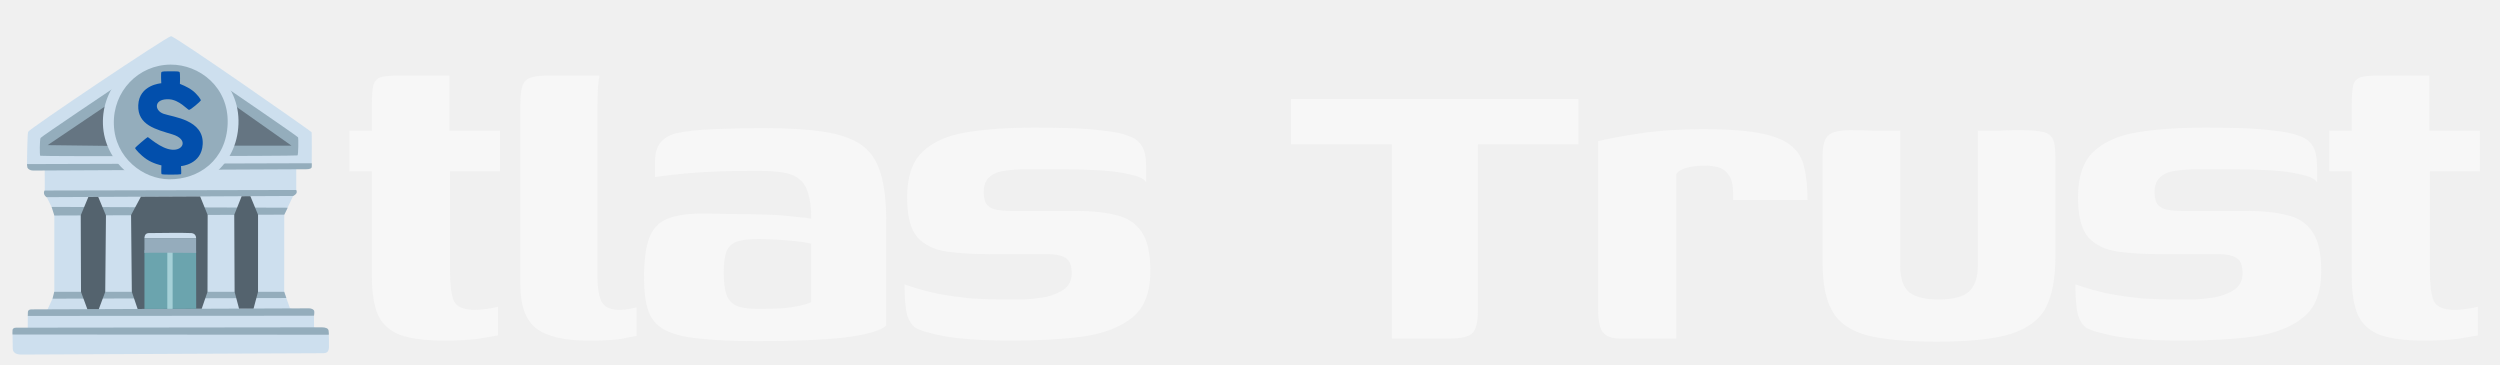
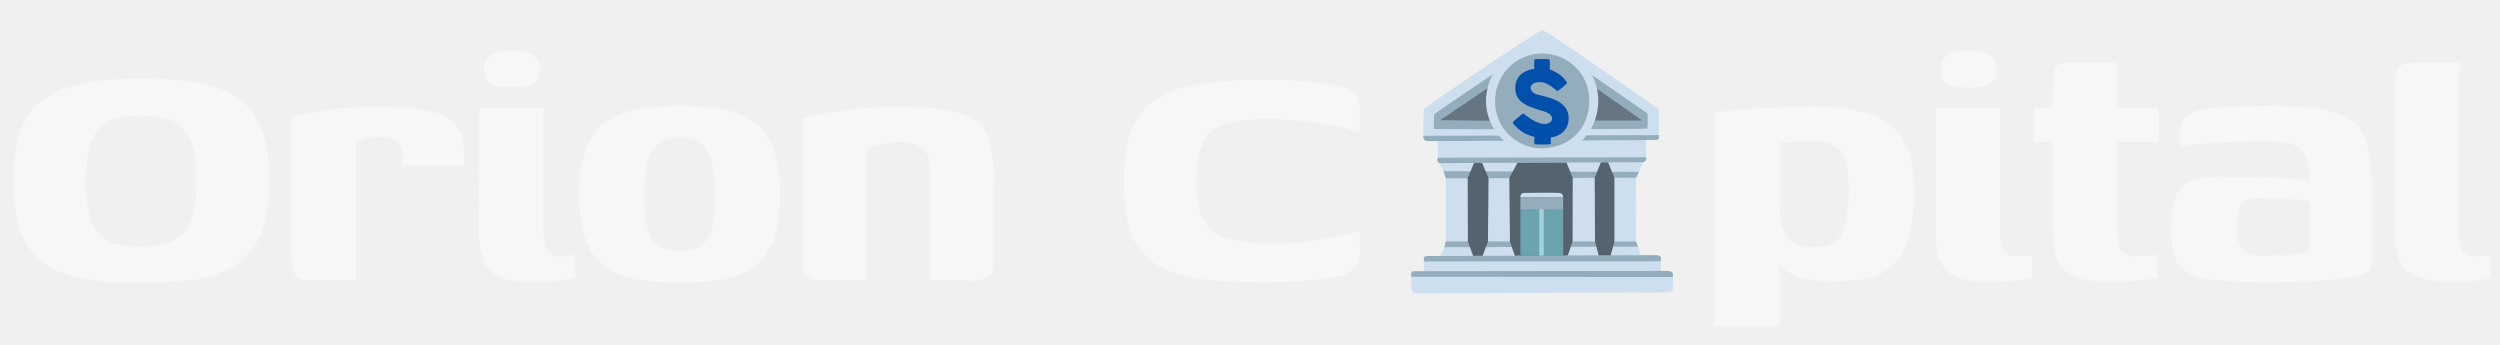
- <svg xmlns="http://www.w3.org/2000/svg" width="96" height="14" viewBox="0 0 96 14" fill="none">
-   <path d="M17.06 13.08C16.34 13.08 15.773 13.007 15.36 12.86C14.96 12.7 14.68 12.447 14.52 12.1C14.36 11.74 14.28 11.247 14.28 10.62V6.58H13.42V5.02H14.28V4C14.28 3.667 14.3 3.42 14.34 3.26C14.393 3.1 14.493 3 14.64 2.96C14.787 2.92 15.02 2.9 15.34 2.9H17.26C17.26 2.953 17.26 3.02 17.26 3.1C17.26 3.18 17.26 3.28 17.26 3.4V5.02H19.2V6.58H17.28V10.38C17.28 10.913 17.327 11.3 17.42 11.54C17.527 11.78 17.8 11.9 18.24 11.9C18.36 11.9 18.513 11.887 18.7 11.86C18.9 11.833 19.04 11.807 19.12 11.78V12.88C19.027 12.893 18.793 12.933 18.42 13C18.06 13.053 17.607 13.08 17.06 13.08ZM22.622 13.08C21.688 13.08 21.015 12.927 20.602 12.62C20.188 12.3 19.982 11.74 19.982 10.94V3.98C19.982 3.687 20.008 3.46 20.062 3.3C20.115 3.14 20.222 3.033 20.382 2.98C20.542 2.927 20.775 2.9 21.082 2.9H23.022C23.008 2.94 22.988 3.087 22.962 3.34C22.948 3.593 22.942 3.873 22.942 4.18V10.6C22.942 11.08 23.002 11.42 23.122 11.62C23.242 11.807 23.468 11.9 23.802 11.9C23.922 11.9 24.048 11.887 24.182 11.86C24.328 11.833 24.415 11.813 24.442 11.8V12.9C24.348 12.913 24.175 12.947 23.922 13C23.668 13.053 23.235 13.08 22.622 13.08ZM29.111 13.1C28.177 13.1 27.424 13.067 26.851 13C26.277 12.947 25.831 12.833 25.511 12.66C25.204 12.487 24.997 12.24 24.891 11.92C24.784 11.6 24.731 11.187 24.731 10.68C24.731 10 24.797 9.487 24.931 9.14C25.064 8.78 25.297 8.533 25.631 8.4C25.964 8.267 26.411 8.2 26.971 8.2C27.304 8.2 27.684 8.207 28.111 8.22C28.551 8.22 28.977 8.227 29.391 8.24C29.817 8.253 30.184 8.28 30.491 8.32C30.811 8.347 31.031 8.373 31.151 8.4C31.151 7.987 31.111 7.66 31.031 7.42C30.964 7.18 30.851 7 30.691 6.88C30.531 6.747 30.317 6.66 30.051 6.62C29.784 6.58 29.457 6.56 29.071 6.56C28.604 6.56 28.137 6.567 27.671 6.58C27.217 6.593 26.771 6.62 26.331 6.66C25.904 6.7 25.511 6.747 25.151 6.8V6.24C25.151 5.88 25.231 5.613 25.391 5.44C25.551 5.267 25.771 5.153 26.051 5.1C26.357 5.033 26.811 4.987 27.411 4.96C28.024 4.933 28.684 4.92 29.391 4.92C30.284 4.92 31.031 4.967 31.631 5.06C32.244 5.153 32.724 5.32 33.071 5.56C33.417 5.8 33.664 6.16 33.811 6.64C33.957 7.107 34.031 7.733 34.031 8.52V12.5C33.817 12.7 33.284 12.853 32.431 12.96C31.591 13.053 30.484 13.1 29.111 13.1ZM29.091 11.86C29.464 11.86 29.777 11.853 30.031 11.84C30.297 11.813 30.524 11.78 30.711 11.74C30.897 11.7 31.044 11.653 31.151 11.6V9.36C31.004 9.32 30.797 9.287 30.531 9.26C30.277 9.233 30.017 9.213 29.751 9.2C29.484 9.187 29.277 9.18 29.131 9.18C28.811 9.18 28.551 9.207 28.351 9.26C28.151 9.313 28.004 9.433 27.911 9.62C27.831 9.807 27.791 10.093 27.791 10.48C27.791 10.813 27.824 11.087 27.891 11.3C27.957 11.5 28.084 11.647 28.271 11.74C28.457 11.82 28.731 11.86 29.091 11.86ZM38.834 13.08C38.514 13.08 38.174 13.073 37.814 13.06C37.454 13.047 37.094 13.02 36.734 12.98C36.388 12.94 36.068 12.88 35.774 12.8C35.534 12.747 35.334 12.68 35.174 12.6C35.028 12.507 34.914 12.34 34.834 12.1C34.768 11.847 34.734 11.453 34.734 10.92C35.148 11.067 35.574 11.187 36.014 11.28C36.454 11.36 36.881 11.42 37.294 11.46C37.721 11.487 38.114 11.5 38.474 11.5C38.728 11.5 39.001 11.5 39.294 11.5C39.601 11.487 39.894 11.453 40.174 11.4C40.454 11.333 40.688 11.233 40.874 11.1C41.061 10.953 41.154 10.753 41.154 10.5C41.154 10.193 41.074 9.993 40.914 9.9C40.754 9.807 40.541 9.76 40.274 9.76H37.994C37.381 9.76 36.834 9.727 36.354 9.66C35.888 9.593 35.514 9.413 35.234 9.12C34.968 8.813 34.834 8.3 34.834 7.58C34.834 6.793 35.028 6.213 35.414 5.84C35.814 5.453 36.381 5.2 37.114 5.08C37.848 4.96 38.728 4.9 39.754 4.9C40.128 4.9 40.561 4.907 41.054 4.92C41.561 4.933 42.001 4.967 42.374 5.02C42.788 5.06 43.108 5.127 43.334 5.22C43.574 5.3 43.748 5.433 43.854 5.62C43.961 5.793 44.014 6.067 44.014 6.44V7C43.934 6.867 43.728 6.767 43.394 6.7C43.074 6.62 42.681 6.567 42.214 6.54C41.761 6.513 41.281 6.5 40.774 6.5C40.281 6.5 39.821 6.5 39.394 6.5C39.101 6.5 38.828 6.52 38.574 6.56C38.334 6.587 38.141 6.667 37.994 6.8C37.848 6.92 37.774 7.12 37.774 7.4C37.774 7.613 37.821 7.773 37.914 7.88C38.008 7.973 38.134 8.033 38.294 8.06C38.454 8.087 38.634 8.1 38.834 8.1H41.374C41.934 8.1 42.428 8.153 42.854 8.26C43.281 8.353 43.608 8.567 43.834 8.9C44.061 9.22 44.174 9.727 44.174 10.42C44.174 11.22 43.948 11.807 43.494 12.18C43.041 12.553 42.414 12.8 41.614 12.92C40.814 13.027 39.888 13.08 38.834 13.08ZM49.571 3.8H60.611V5.54H56.751V11.92C56.751 12.347 56.684 12.633 56.551 12.78C56.418 12.927 56.118 13 55.651 13H53.451V5.54H49.571V3.8ZM64.369 13H62.209C61.915 13 61.702 12.927 61.569 12.78C61.435 12.633 61.369 12.34 61.369 11.9V5.42C61.742 5.327 62.282 5.227 62.989 5.12C63.709 5.013 64.515 4.96 65.409 4.96C66.342 4.96 67.075 5.013 67.609 5.12C68.155 5.227 68.555 5.393 68.809 5.62C69.062 5.833 69.222 6.113 69.289 6.46C69.369 6.793 69.409 7.2 69.409 7.68H66.549V7.4C66.549 7.08 66.489 6.847 66.369 6.7C66.262 6.553 66.129 6.46 65.969 6.42C65.809 6.38 65.642 6.36 65.469 6.36C65.202 6.36 64.969 6.387 64.769 6.44C64.582 6.493 64.449 6.573 64.369 6.68V13ZM72.967 5.02V10.2C72.967 10.68 73.08 11.02 73.307 11.22C73.547 11.407 73.927 11.5 74.447 11.5C74.993 11.5 75.38 11.4 75.607 11.2C75.833 10.987 75.947 10.66 75.947 10.22V5.02C75.96 5.02 76.047 5.02 76.207 5.02C76.367 5.02 76.547 5.02 76.747 5.02C76.96 5.007 77.153 5 77.327 5C77.513 5 77.627 5 77.667 5C77.973 5 78.22 5.02 78.407 5.06C78.593 5.087 78.727 5.167 78.807 5.3C78.887 5.433 78.927 5.667 78.927 6V9.88C78.927 10.68 78.807 11.32 78.567 11.8C78.327 12.267 77.88 12.607 77.227 12.82C76.573 13.02 75.627 13.12 74.387 13.12C73.24 13.12 72.347 13.04 71.707 12.88C71.067 12.707 70.62 12.4 70.367 11.96C70.113 11.52 69.987 10.9 69.987 10.1V6C69.987 5.613 70.053 5.353 70.187 5.22C70.32 5.073 70.607 5 71.047 5C71.367 5 71.687 5.007 72.007 5.02C72.327 5.02 72.647 5.02 72.967 5.02ZM83.795 13.08C83.475 13.08 83.135 13.073 82.775 13.06C82.415 13.047 82.055 13.02 81.695 12.98C81.349 12.94 81.029 12.88 80.735 12.8C80.495 12.747 80.295 12.68 80.135 12.6C79.989 12.507 79.875 12.34 79.795 12.1C79.729 11.847 79.695 11.453 79.695 10.92C80.109 11.067 80.535 11.187 80.975 11.28C81.415 11.36 81.842 11.42 82.255 11.46C82.682 11.487 83.075 11.5 83.435 11.5C83.689 11.5 83.962 11.5 84.255 11.5C84.562 11.487 84.855 11.453 85.135 11.4C85.415 11.333 85.649 11.233 85.835 11.1C86.022 10.953 86.115 10.753 86.115 10.5C86.115 10.193 86.035 9.993 85.875 9.9C85.715 9.807 85.502 9.76 85.235 9.76H82.955C82.342 9.76 81.795 9.727 81.315 9.66C80.849 9.593 80.475 9.413 80.195 9.12C79.929 8.813 79.795 8.3 79.795 7.58C79.795 6.793 79.989 6.213 80.375 5.84C80.775 5.453 81.342 5.2 82.075 5.08C82.809 4.96 83.689 4.9 84.715 4.9C85.089 4.9 85.522 4.907 86.015 4.92C86.522 4.933 86.962 4.967 87.335 5.02C87.749 5.06 88.069 5.127 88.295 5.22C88.535 5.3 88.709 5.433 88.815 5.62C88.922 5.793 88.975 6.067 88.975 6.44V7C88.895 6.867 88.689 6.767 88.355 6.7C88.035 6.62 87.642 6.567 87.175 6.54C86.722 6.513 86.242 6.5 85.735 6.5C85.242 6.5 84.782 6.5 84.355 6.5C84.062 6.5 83.789 6.52 83.535 6.56C83.295 6.587 83.102 6.667 82.955 6.8C82.809 6.92 82.735 7.12 82.735 7.4C82.735 7.613 82.782 7.773 82.875 7.88C82.969 7.973 83.095 8.033 83.255 8.06C83.415 8.087 83.595 8.1 83.795 8.1H86.335C86.895 8.1 87.389 8.153 87.815 8.26C88.242 8.353 88.569 8.567 88.795 8.9C89.022 9.22 89.135 9.727 89.135 10.42C89.135 11.22 88.909 11.807 88.455 12.18C88.002 12.553 87.375 12.8 86.575 12.92C85.775 13.027 84.849 13.08 83.795 13.08ZM93.087 13.08C92.367 13.08 91.801 13.007 91.387 12.86C90.987 12.7 90.707 12.447 90.547 12.1C90.387 11.74 90.307 11.247 90.307 10.62V6.58H89.447V5.02H90.307V4C90.307 3.667 90.327 3.42 90.367 3.26C90.421 3.1 90.521 3 90.667 2.96C90.814 2.92 91.047 2.9 91.367 2.9H93.287C93.287 2.953 93.287 3.02 93.287 3.1C93.287 3.18 93.287 3.28 93.287 3.4V5.02H95.227V6.58H93.307V10.38C93.307 10.913 93.354 11.3 93.447 11.54C93.554 11.78 93.827 11.9 94.267 11.9C94.387 11.9 94.541 11.887 94.727 11.86C94.927 11.833 95.067 11.807 95.147 11.78V12.88C95.054 12.893 94.821 12.933 94.447 13C94.087 13.053 93.634 13.08 93.087 13.08Z" fill="#F7F7F7" />
+ <svg xmlns="http://www.w3.org/2000/svg" width="116" height="16" viewBox="0 0 116 16" fill="none">
+   <path d="M6.54 13.14C5.473 13.14 4.567 13.067 3.82 12.92C3.073 12.773 2.46 12.527 1.98 12.18C1.513 11.82 1.167 11.333 0.94 10.72C0.727 10.107 0.62 9.333 0.62 8.4C0.62 7.44 0.733 6.66 0.96 6.06C1.187 5.447 1.54 4.967 2.02 4.62C2.513 4.26 3.133 4.007 3.88 3.86C4.64 3.713 5.547 3.64 6.6 3.64C7.653 3.64 8.553 3.713 9.3 3.86C10.047 4.007 10.653 4.26 11.12 4.62C11.6 4.967 11.947 5.447 12.16 6.06C12.387 6.673 12.5 7.453 12.5 8.4C12.5 9.347 12.387 10.127 12.16 10.74C11.933 11.353 11.58 11.84 11.1 12.2C10.62 12.547 10 12.793 9.24 12.94C8.493 13.073 7.593 13.14 6.54 13.14ZM6.56 11.44C7 11.44 7.38 11.4 7.7 11.32C8.033 11.227 8.3 11.067 8.5 10.84C8.713 10.613 8.867 10.307 8.96 9.92C9.067 9.52 9.12 9.013 9.12 8.4C9.12 7.773 9.067 7.267 8.96 6.88C8.867 6.48 8.713 6.173 8.5 5.96C8.3 5.733 8.033 5.58 7.7 5.5C7.38 5.407 7 5.36 6.56 5.36C6.107 5.36 5.713 5.407 5.38 5.5C5.06 5.58 4.8 5.733 4.6 5.96C4.4 6.173 4.247 6.48 4.14 6.88C4.033 7.267 3.98 7.773 3.98 8.4C3.98 9.013 4.033 9.52 4.14 9.92C4.247 10.307 4.4 10.613 4.6 10.84C4.8 11.067 5.06 11.227 5.38 11.32C5.713 11.4 6.107 11.44 6.56 11.44ZM16.525 13H14.365C14.072 13 13.858 12.927 13.725 12.78C13.592 12.633 13.525 12.34 13.525 11.9V5.42C13.898 5.327 14.438 5.227 15.145 5.12C15.865 5.013 16.672 4.96 17.565 4.96C18.498 4.96 19.232 5.013 19.765 5.12C20.312 5.227 20.712 5.393 20.965 5.62C21.218 5.833 21.378 6.113 21.445 6.46C21.525 6.793 21.565 7.2 21.565 7.68H18.705V7.4C18.705 7.08 18.645 6.847 18.525 6.7C18.418 6.553 18.285 6.46 18.125 6.42C17.965 6.38 17.798 6.36 17.625 6.36C17.358 6.36 17.125 6.387 16.925 6.44C16.738 6.493 16.605 6.573 16.525 6.68V13ZM24.603 13.08C23.709 13.08 23.09 12.907 22.743 12.56C22.396 12.213 22.223 11.647 22.223 10.86L22.243 5.02H25.223V10.74C25.223 11.153 25.283 11.453 25.403 11.64C25.536 11.813 25.75 11.9 26.043 11.9C26.216 11.9 26.363 11.887 26.483 11.86C26.603 11.833 26.676 11.813 26.703 11.8V12.9C26.649 12.913 26.549 12.933 26.403 12.96C26.256 12.987 26.043 13.013 25.763 13.04C25.483 13.067 25.096 13.08 24.603 13.08ZM23.763 4.06C23.296 4.06 22.963 4 22.763 3.88C22.563 3.76 22.463 3.54 22.463 3.22C22.463 2.9 22.563 2.68 22.763 2.56C22.976 2.427 23.323 2.36 23.803 2.36C24.256 2.373 24.576 2.44 24.763 2.56C24.963 2.68 25.056 2.9 25.043 3.22C25.043 3.54 24.95 3.76 24.763 3.88C24.59 4 24.256 4.06 23.763 4.06ZM31.554 13.12C30.794 13.12 30.121 13.067 29.534 12.96C28.948 12.853 28.454 12.653 28.054 12.36C27.668 12.067 27.374 11.653 27.174 11.12C26.974 10.573 26.874 9.873 26.874 9.02C26.874 8.167 26.974 7.473 27.174 6.94C27.374 6.393 27.668 5.973 28.054 5.68C28.454 5.387 28.948 5.187 29.534 5.08C30.121 4.973 30.794 4.92 31.554 4.92C32.328 4.92 33.001 4.973 33.574 5.08C34.148 5.187 34.628 5.387 35.014 5.68C35.401 5.973 35.694 6.393 35.894 6.94C36.094 7.473 36.194 8.167 36.194 9.02C36.194 9.873 36.094 10.573 35.894 11.12C35.694 11.667 35.394 12.087 34.994 12.38C34.608 12.66 34.128 12.853 33.554 12.96C32.981 13.067 32.314 13.12 31.554 13.12ZM31.554 11.66C31.928 11.66 32.228 11.593 32.454 11.46C32.694 11.313 32.874 11.053 32.994 10.68C33.114 10.293 33.174 9.74 33.174 9.02C33.174 8.3 33.114 7.753 32.994 7.38C32.874 6.993 32.694 6.733 32.454 6.6C32.228 6.453 31.928 6.38 31.554 6.38C31.208 6.38 30.908 6.453 30.654 6.6C30.401 6.733 30.208 6.993 30.074 7.38C29.954 7.753 29.894 8.3 29.894 9.02C29.894 9.74 29.954 10.293 30.074 10.68C30.208 11.053 30.401 11.313 30.654 11.46C30.908 11.593 31.208 11.66 31.554 11.66ZM38 13C37.493 13 37.24 12.74 37.24 12.22V5.5C37.64 5.367 38.24 5.247 39.04 5.14C39.84 5.02 40.72 4.96 41.68 4.96C42.706 4.96 43.513 5.02 44.1 5.14C44.7 5.247 45.14 5.44 45.42 5.72C45.713 5.987 45.9 6.347 45.98 6.8C46.073 7.253 46.12 7.82 46.12 8.5V11.88C46.12 12.173 46.1 12.407 46.06 12.58C46.02 12.74 45.913 12.853 45.74 12.92C45.58 12.987 45.327 13.02 44.98 13.02L43.16 13V7.8C43.16 7.36 43.026 7.047 42.76 6.86C42.493 6.673 42.133 6.58 41.68 6.58C41.52 6.58 41.346 6.6 41.16 6.64C40.973 6.667 40.793 6.707 40.62 6.76C40.46 6.8 40.327 6.86 40.22 6.94V13H38ZM52.151 8.4C52.151 7.467 52.258 6.7 52.471 6.1C52.685 5.487 53.045 5.007 53.551 4.66C54.058 4.313 54.731 4.067 55.571 3.92C56.425 3.773 57.478 3.7 58.731 3.7C59.265 3.7 59.765 3.72 60.231 3.76C60.711 3.787 61.211 3.84 61.731 3.92C62.291 3.987 62.658 4.12 62.831 4.32C63.005 4.52 63.091 4.793 63.091 5.14V6.16C62.705 6.013 62.251 5.893 61.731 5.8C61.225 5.707 60.718 5.64 60.211 5.6C59.705 5.547 59.258 5.52 58.871 5.52C58.085 5.52 57.438 5.587 56.931 5.72C56.438 5.853 56.078 6.127 55.851 6.54C55.625 6.953 55.511 7.58 55.511 8.42C55.511 9.22 55.625 9.827 55.851 10.24C56.078 10.653 56.458 10.933 56.991 11.08C57.525 11.227 58.231 11.3 59.111 11.3C59.485 11.3 59.878 11.28 60.291 11.24C60.718 11.187 61.158 11.12 61.611 11.04C62.078 10.96 62.571 10.86 63.091 10.74V11.68C63.091 12 62.998 12.267 62.811 12.48C62.625 12.68 62.245 12.82 61.671 12.9C61.165 12.98 60.658 13.033 60.151 13.06C59.658 13.087 59.145 13.1 58.611 13.1C57.345 13.1 56.291 13.033 55.451 12.9C54.625 12.753 53.965 12.507 53.471 12.16C52.991 11.813 52.651 11.34 52.451 10.74C52.251 10.127 52.151 9.347 52.151 8.4ZM79.553 15.14L79.573 6.54C79.573 6.22 79.567 5.933 79.553 5.68C79.553 5.427 79.54 5.273 79.513 5.22C79.62 5.193 79.847 5.167 80.193 5.14C80.54 5.1 80.94 5.067 81.393 5.04C81.847 5.013 82.3 4.993 82.753 4.98C83.22 4.953 83.64 4.94 84.013 4.94C85.253 4.94 86.227 5.08 86.933 5.36C87.64 5.627 88.133 6.06 88.413 6.66C88.707 7.26 88.84 8.053 88.813 9.04C88.787 10.04 88.66 10.84 88.433 11.44C88.207 12.027 87.82 12.447 87.273 12.7C86.74 12.94 86 13.06 85.053 13.06C84.467 13.06 83.98 13.007 83.593 12.9C83.207 12.78 82.9 12.607 82.673 12.38C82.447 12.14 82.273 11.853 82.153 11.52L82.573 11.34V15.14H79.553ZM84.213 11.46C84.84 11.46 85.253 11.253 85.453 10.84C85.667 10.413 85.773 9.753 85.773 8.86C85.787 7.993 85.673 7.393 85.433 7.06C85.207 6.713 84.767 6.54 84.113 6.54C83.953 6.54 83.78 6.547 83.593 6.56C83.407 6.56 83.22 6.567 83.033 6.58C82.86 6.593 82.707 6.607 82.573 6.62V9.48C82.573 10.027 82.64 10.44 82.773 10.72C82.907 11 83.093 11.193 83.333 11.3C83.573 11.407 83.867 11.46 84.213 11.46ZM92.193 13.08C91.299 13.08 90.679 12.907 90.333 12.56C89.986 12.213 89.813 11.647 89.813 10.86L89.833 5.02H92.813V10.74C92.813 11.153 92.873 11.453 92.993 11.64C93.126 11.813 93.339 11.9 93.633 11.9C93.806 11.9 93.953 11.887 94.073 11.86C94.193 11.833 94.266 11.813 94.293 11.8V12.9C94.239 12.913 94.139 12.933 93.993 12.96C93.846 12.987 93.633 13.013 93.353 13.04C93.073 13.067 92.686 13.08 92.193 13.08ZM91.353 4.06C90.886 4.06 90.553 4 90.353 3.88C90.153 3.76 90.053 3.54 90.053 3.22C90.053 2.9 90.153 2.68 90.353 2.56C90.566 2.427 90.913 2.36 91.393 2.36C91.846 2.373 92.166 2.44 92.353 2.56C92.553 2.68 92.646 2.9 92.633 3.22C92.633 3.54 92.539 3.76 92.353 3.88C92.179 4 91.846 4.06 91.353 4.06ZM98.021 13.08C97.301 13.08 96.734 13.007 96.321 12.86C95.921 12.7 95.641 12.447 95.481 12.1C95.321 11.74 95.241 11.247 95.241 10.62V6.58H94.381V5.02H95.241V4C95.241 3.667 95.261 3.42 95.301 3.26C95.354 3.1 95.454 3 95.601 2.96C95.748 2.92 95.981 2.9 96.301 2.9H98.221C98.221 2.953 98.221 3.02 98.221 3.1C98.221 3.18 98.221 3.28 98.221 3.4V5.02H100.161V6.58H98.241V10.38C98.241 10.913 98.288 11.3 98.381 11.54C98.488 11.78 98.761 11.9 99.201 11.9C99.321 11.9 99.474 11.887 99.661 11.86C99.861 11.833 100.001 11.807 100.081 11.78V12.88C99.988 12.893 99.754 12.933 99.381 13C99.021 13.053 98.568 13.08 98.021 13.08ZM105.123 13.1C104.189 13.1 103.436 13.067 102.863 13C102.289 12.947 101.843 12.833 101.523 12.66C101.216 12.487 101.009 12.24 100.903 11.92C100.796 11.6 100.743 11.187 100.743 10.68C100.743 10 100.809 9.487 100.943 9.14C101.076 8.78 101.309 8.533 101.643 8.4C101.976 8.267 102.423 8.2 102.983 8.2C103.316 8.2 103.696 8.207 104.123 8.22C104.563 8.22 104.989 8.227 105.403 8.24C105.829 8.253 106.196 8.28 106.503 8.32C106.823 8.347 107.043 8.373 107.163 8.4C107.163 7.987 107.123 7.66 107.043 7.42C106.976 7.18 106.863 7 106.703 6.88C106.543 6.747 106.329 6.66 106.063 6.62C105.796 6.58 105.469 6.56 105.083 6.56C104.616 6.56 104.149 6.567 103.683 6.58C103.229 6.593 102.783 6.62 102.343 6.66C101.916 6.7 101.523 6.747 101.163 6.8V6.24C101.163 5.88 101.243 5.613 101.403 5.44C101.563 5.267 101.783 5.153 102.063 5.1C102.369 5.033 102.823 4.987 103.423 4.96C104.036 4.933 104.696 4.92 105.403 4.92C106.296 4.92 107.043 4.967 107.643 5.06C108.256 5.153 108.736 5.32 109.083 5.56C109.429 5.8 109.676 6.16 109.823 6.64C109.969 7.107 110.043 7.733 110.043 8.52V12.5C109.829 12.7 109.296 12.853 108.443 12.96C107.603 13.053 106.496 13.1 105.123 13.1ZM105.103 11.86C105.476 11.86 105.789 11.853 106.043 11.84C106.309 11.813 106.536 11.78 106.723 11.74C106.909 11.7 107.056 11.653 107.163 11.6V9.36C107.016 9.32 106.809 9.287 106.543 9.26C106.289 9.233 106.029 9.213 105.763 9.2C105.496 9.187 105.289 9.18 105.143 9.18C104.823 9.18 104.563 9.207 104.363 9.26C104.163 9.313 104.016 9.433 103.923 9.62C103.843 9.807 103.803 10.093 103.803 10.48C103.803 10.813 103.836 11.087 103.903 11.3C103.969 11.5 104.096 11.647 104.283 11.74C104.469 11.82 104.743 11.86 105.103 11.86ZM113.766 13.08C112.833 13.08 112.159 12.927 111.746 12.62C111.333 12.3 111.126 11.74 111.126 10.94V3.98C111.126 3.687 111.153 3.46 111.206 3.3C111.259 3.14 111.366 3.033 111.526 2.98C111.686 2.927 111.919 2.9 112.226 2.9H114.166C114.153 2.94 114.133 3.087 114.106 3.34C114.093 3.593 114.086 3.873 114.086 4.18V10.6C114.086 11.08 114.146 11.42 114.266 11.62C114.386 11.807 114.613 11.9 114.946 11.9C115.066 11.9 115.193 11.887 115.326 11.86C115.473 11.833 115.559 11.813 115.586 11.8V12.9C115.493 12.913 115.319 12.947 115.066 13C114.813 13.053 114.379 13.08 113.766 13.08Z" fill="#F7F7F7" />
  <g clip-path="url(#clip0_1138_2744)">
-     <path d="M6.565 1.39C6.395 1.411 1.109 4.955 1.079 5.063C1.048 5.171 1.036 6.301 1.036 6.301L1.717 6.517L1.72 7.415L2.085 8.161V11.317L1.813 11.911L1.066 12.131V12.666L0.481 12.843C0.481 12.843 0.49 13.301 0.49 13.378C0.49 13.454 0.515 13.615 0.821 13.615C1.126 13.615 12.284 13.563 12.397 13.563C12.509 13.563 12.626 13.541 12.632 13.339C12.638 13.137 12.626 12.851 12.626 12.851L12.059 12.571L12.057 12.123L11.135 11.839L10.913 11.209L10.916 8.243L11.269 7.497L11.376 7.295V6.493L11.97 6.268C11.97 6.268 11.981 5.107 11.964 5.074C11.949 5.041 6.705 1.374 6.565 1.39Z" fill="#CDDFEE" />
-     <path d="M1.557 5.298C1.525 5.376 1.517 5.953 1.546 5.982C1.574 6.01 11.391 5.995 11.425 5.968C11.458 5.94 11.463 5.313 11.447 5.275C11.431 5.236 8.663 3.346 8.663 3.346L4.384 3.368C4.383 3.368 1.575 5.252 1.557 5.298ZM0.481 12.845C0.472 12.823 0.481 12.717 0.481 12.675C0.481 12.632 0.522 12.583 0.613 12.583C0.705 12.583 12.307 12.567 12.364 12.569C12.507 12.574 12.604 12.605 12.618 12.696C12.632 12.787 12.627 12.854 12.627 12.854L0.481 12.845ZM12.059 12.124L1.067 12.132C1.067 12.132 1.071 12.02 1.071 11.981C1.071 11.942 1.092 11.88 1.223 11.88C1.354 11.88 11.777 11.84 11.867 11.84C11.956 11.84 12.053 11.882 12.066 11.944C12.078 12.005 12.059 12.124 12.059 12.124ZM10.995 11.444L10.914 11.206L2.083 11.204L2.017 11.469L10.995 11.444ZM1.982 7.945L11.047 7.976L10.917 8.243L2.086 8.276L1.982 7.945ZM1.783 7.571C1.783 7.571 1.703 7.513 1.69 7.437C1.677 7.361 1.712 7.316 1.712 7.316L11.377 7.295C11.377 7.295 11.414 7.37 11.382 7.423C11.351 7.477 11.261 7.525 11.261 7.525L1.783 7.571ZM1.036 6.301L11.971 6.268C11.971 6.268 11.978 6.373 11.971 6.416C11.965 6.46 11.908 6.499 11.763 6.499H11.618C11.618 6.499 1.381 6.549 1.268 6.549C1.154 6.549 1.073 6.487 1.053 6.436C1.042 6.402 1.036 6.301 1.036 6.301Z" fill="#94ADBC" />
-     <path d="M1.829 5.573L4.13 4.021L4.284 5.604L1.829 5.573ZM8.892 3.969L11.195 5.594H8.83L8.892 3.969Z" fill="#657582" />
-     <path d="M3.393 7.564L3.772 7.563L4.069 8.275L4.041 11.206L3.794 11.87L3.354 11.871L3.111 11.21L3.1 8.269L3.393 7.564ZM5.41 7.554L5.033 8.259L5.062 11.206L5.285 11.865L7.746 11.855L7.968 11.206L7.974 8.253L7.686 7.543L5.41 7.554ZM9.28 7.536L9.614 7.534L9.909 8.246L9.908 11.207L9.737 11.849L9.179 11.85L9.009 11.207L8.995 8.249L9.28 7.536Z" fill="#54636E" />
-     <path d="M5.547 11.864V9.604L7.53 9.624L7.534 11.858L5.547 11.864Z" fill="#6BA4AE" />
-     <path d="M6.425 9.502L6.424 11.861L6.629 11.86V9.536L6.425 9.502Z" fill="#A5D0D7" />
-     <path d="M5.547 9.712V9.146H7.53V9.712C7.53 9.712 5.565 9.695 5.547 9.712Z" fill="#95ACBC" />
-     <path d="M5.547 9.145H7.53C7.53 9.145 7.538 8.969 7.354 8.951C7.17 8.934 5.82 8.948 5.706 8.951C5.536 8.956 5.547 9.145 5.547 9.145Z" fill="#CCDEED" />
-     <path d="M6.54 2.128C5.068 2.138 3.903 3.302 3.953 4.773C4.003 6.245 5.352 7.28 6.54 7.271C7.786 7.261 9.098 6.37 9.157 4.765C9.217 3.161 7.866 2.119 6.54 2.128Z" fill="#CDDFEE" />
-     <path d="M6.549 2.481C5.317 2.489 4.331 3.5 4.372 4.781C4.413 6.063 5.498 6.876 6.492 6.885C7.638 6.895 8.694 6.145 8.742 4.749C8.791 3.352 7.659 2.474 6.549 2.481Z" fill="#94ADBC" />
-     <path d="M6.193 3.197C6.193 3.197 6.171 2.805 6.198 2.771C6.226 2.738 6.338 2.738 6.554 2.738C6.771 2.738 6.86 2.738 6.893 2.765C6.927 2.793 6.909 3.221 6.909 3.221C6.909 3.221 7.204 3.332 7.388 3.474C7.583 3.624 7.722 3.825 7.711 3.858C7.699 3.892 7.31 4.231 7.255 4.22C7.199 4.208 6.882 3.838 6.504 3.813C5.904 3.775 5.909 4.242 6.282 4.37C6.654 4.498 7.829 4.599 7.784 5.535C7.745 6.322 6.95 6.378 6.95 6.378C6.95 6.378 6.972 6.672 6.95 6.69C6.928 6.707 6.227 6.717 6.204 6.685C6.182 6.652 6.199 6.35 6.199 6.35C6.199 6.35 5.888 6.289 5.632 6.117C5.376 5.944 5.192 5.717 5.187 5.688C5.182 5.661 5.638 5.277 5.67 5.266C5.703 5.255 6.167 5.712 6.605 5.749C7.049 5.788 7.238 5.349 6.621 5.16C6.003 4.971 5.275 4.81 5.309 4.037C5.342 3.252 6.193 3.197 6.193 3.197Z" fill="#024FAC" />
+     <path d="M71.565 1.39C71.395 1.411 66.109 4.955 66.079 5.063C66.048 5.171 66.036 6.301 66.036 6.301L66.717 6.517L66.72 7.415L67.085 8.161V11.317L66.813 11.911L66.066 12.131V12.666L65.481 12.843C65.481 12.843 65.49 13.301 65.49 13.378C65.49 13.454 65.515 13.615 65.821 13.615C66.126 13.615 77.284 13.563 77.397 13.563C77.509 13.563 77.626 13.541 77.632 13.339C77.638 13.137 77.626 12.851 77.626 12.851L77.059 12.571L77.058 12.123L76.135 11.839L75.913 11.209L75.916 8.243L76.269 7.497L76.376 7.295V6.493L76.97 6.268C76.97 6.268 76.981 5.107 76.964 5.074C76.949 5.041 71.705 1.374 71.565 1.39Z" fill="#CDDFEE" />
+     <path d="M66.557 5.298C66.525 5.376 66.517 5.953 66.546 5.982C66.574 6.01 76.391 5.995 76.425 5.968C76.458 5.94 76.463 5.313 76.447 5.275C76.431 5.236 73.663 3.346 73.663 3.346L69.385 3.368C69.383 3.368 66.575 5.252 66.557 5.298ZM65.481 12.845C65.472 12.823 65.481 12.717 65.481 12.675C65.481 12.632 65.522 12.583 65.613 12.583C65.705 12.583 77.307 12.567 77.364 12.569C77.507 12.574 77.604 12.605 77.618 12.696C77.632 12.787 77.627 12.854 77.627 12.854L65.481 12.845ZM77.058 12.124L66.067 12.132C66.067 12.132 66.072 12.02 66.072 11.981C66.072 11.942 66.092 11.88 66.223 11.88C66.354 11.88 76.777 11.84 76.867 11.84C76.956 11.84 77.053 11.882 77.066 11.944C77.078 12.005 77.058 12.124 77.058 12.124ZM75.995 11.444L75.914 11.206L67.083 11.204L67.017 11.469L75.995 11.444ZM66.981 7.945L76.047 7.976L75.917 8.243L67.086 8.276L66.981 7.945ZM66.783 7.571C66.783 7.571 66.703 7.513 66.69 7.437C66.677 7.361 66.712 7.316 66.712 7.316L76.377 7.295C76.377 7.295 76.414 7.37 76.382 7.423C76.351 7.477 76.261 7.525 76.261 7.525L66.783 7.571ZM66.036 6.301L76.971 6.268C76.971 6.268 76.978 6.373 76.971 6.416C76.965 6.46 76.908 6.499 76.763 6.499H76.618C76.618 6.499 66.381 6.549 66.267 6.549C66.154 6.549 66.073 6.487 66.053 6.436C66.042 6.402 66.036 6.301 66.036 6.301Z" fill="#94ADBC" />
+     <path d="M66.829 5.573L69.13 4.021L69.284 5.604L66.829 5.573ZM73.892 3.969L76.195 5.594H73.83L73.892 3.969Z" fill="#657582" />
+     <path d="M68.393 7.564L68.772 7.563L69.069 8.275L69.041 11.206L68.794 11.87L68.354 11.871L68.111 11.21L68.1 8.269L68.393 7.564ZM70.41 7.554L70.033 8.259L70.062 11.206L70.285 11.865L72.746 11.855L72.968 11.206L72.974 8.253L72.686 7.543L70.41 7.554ZM74.28 7.536L74.614 7.534L74.909 8.246L74.908 11.207L74.737 11.849L74.179 11.85L74.009 11.207L73.995 8.249L74.28 7.536Z" fill="#54636E" />
+     <path d="M70.547 11.864V9.604L72.53 9.624L72.534 11.858L70.547 11.864Z" fill="#6BA4AE" />
+     <path d="M71.425 9.502L71.424 11.861L71.629 11.86V9.536L71.425 9.502Z" fill="#A5D0D7" />
+     <path d="M70.547 9.712V9.146H72.53V9.712C72.53 9.712 70.565 9.695 70.547 9.712Z" fill="#95ACBC" />
+     <path d="M70.547 9.145H72.53C72.53 9.145 72.538 8.969 72.354 8.951C72.17 8.934 70.82 8.948 70.706 8.951C70.536 8.956 70.547 9.145 70.547 9.145Z" fill="#CCDEED" />
+     <path d="M71.54 2.128C70.068 2.138 68.903 3.302 68.953 4.773C69.003 6.245 70.352 7.28 71.54 7.271C72.786 7.261 74.098 6.37 74.157 4.765C74.217 3.161 72.866 2.119 71.54 2.128Z" fill="#CDDFEE" />
+     <path d="M71.549 2.481C70.317 2.489 69.331 3.5 69.372 4.781C69.413 6.063 70.498 6.876 71.492 6.885C72.638 6.895 73.694 6.145 73.743 4.749C73.791 3.352 72.659 2.474 71.549 2.481Z" fill="#94ADBC" />
+     <path d="M71.193 3.197C71.193 3.197 71.171 2.805 71.198 2.771C71.226 2.738 71.338 2.738 71.554 2.738C71.771 2.738 71.859 2.738 71.893 2.765C71.927 2.793 71.909 3.221 71.909 3.221C71.909 3.221 72.204 3.332 72.388 3.474C72.583 3.624 72.722 3.825 72.711 3.858C72.7 3.892 72.311 4.231 72.255 4.22C72.199 4.208 71.882 3.838 71.504 3.813C70.904 3.775 70.909 4.242 71.282 4.37C71.654 4.498 72.829 4.599 72.784 5.535C72.745 6.322 71.95 6.378 71.95 6.378C71.95 6.378 71.972 6.672 71.95 6.69C71.928 6.707 71.227 6.717 71.204 6.685C71.182 6.652 71.199 6.35 71.199 6.35C71.199 6.35 70.888 6.289 70.632 6.117C70.376 5.944 70.192 5.717 70.187 5.688C70.182 5.661 70.638 5.277 70.67 5.266C70.703 5.255 71.167 5.712 71.605 5.749C72.049 5.788 72.238 5.349 71.621 5.16C71.003 4.971 70.275 4.81 70.309 4.037C70.342 3.252 71.193 3.197 71.193 3.197Z" fill="#024FAC" />
  </g>
  <defs>
    <clipPath id="clip0_1138_2744">
-       <rect width="13" height="13" fill="white" transform="translate(0 1)" />
+       <rect width="13" height="13" fill="white" transform="translate(65 1)" />
    </clipPath>
  </defs>
</svg>
